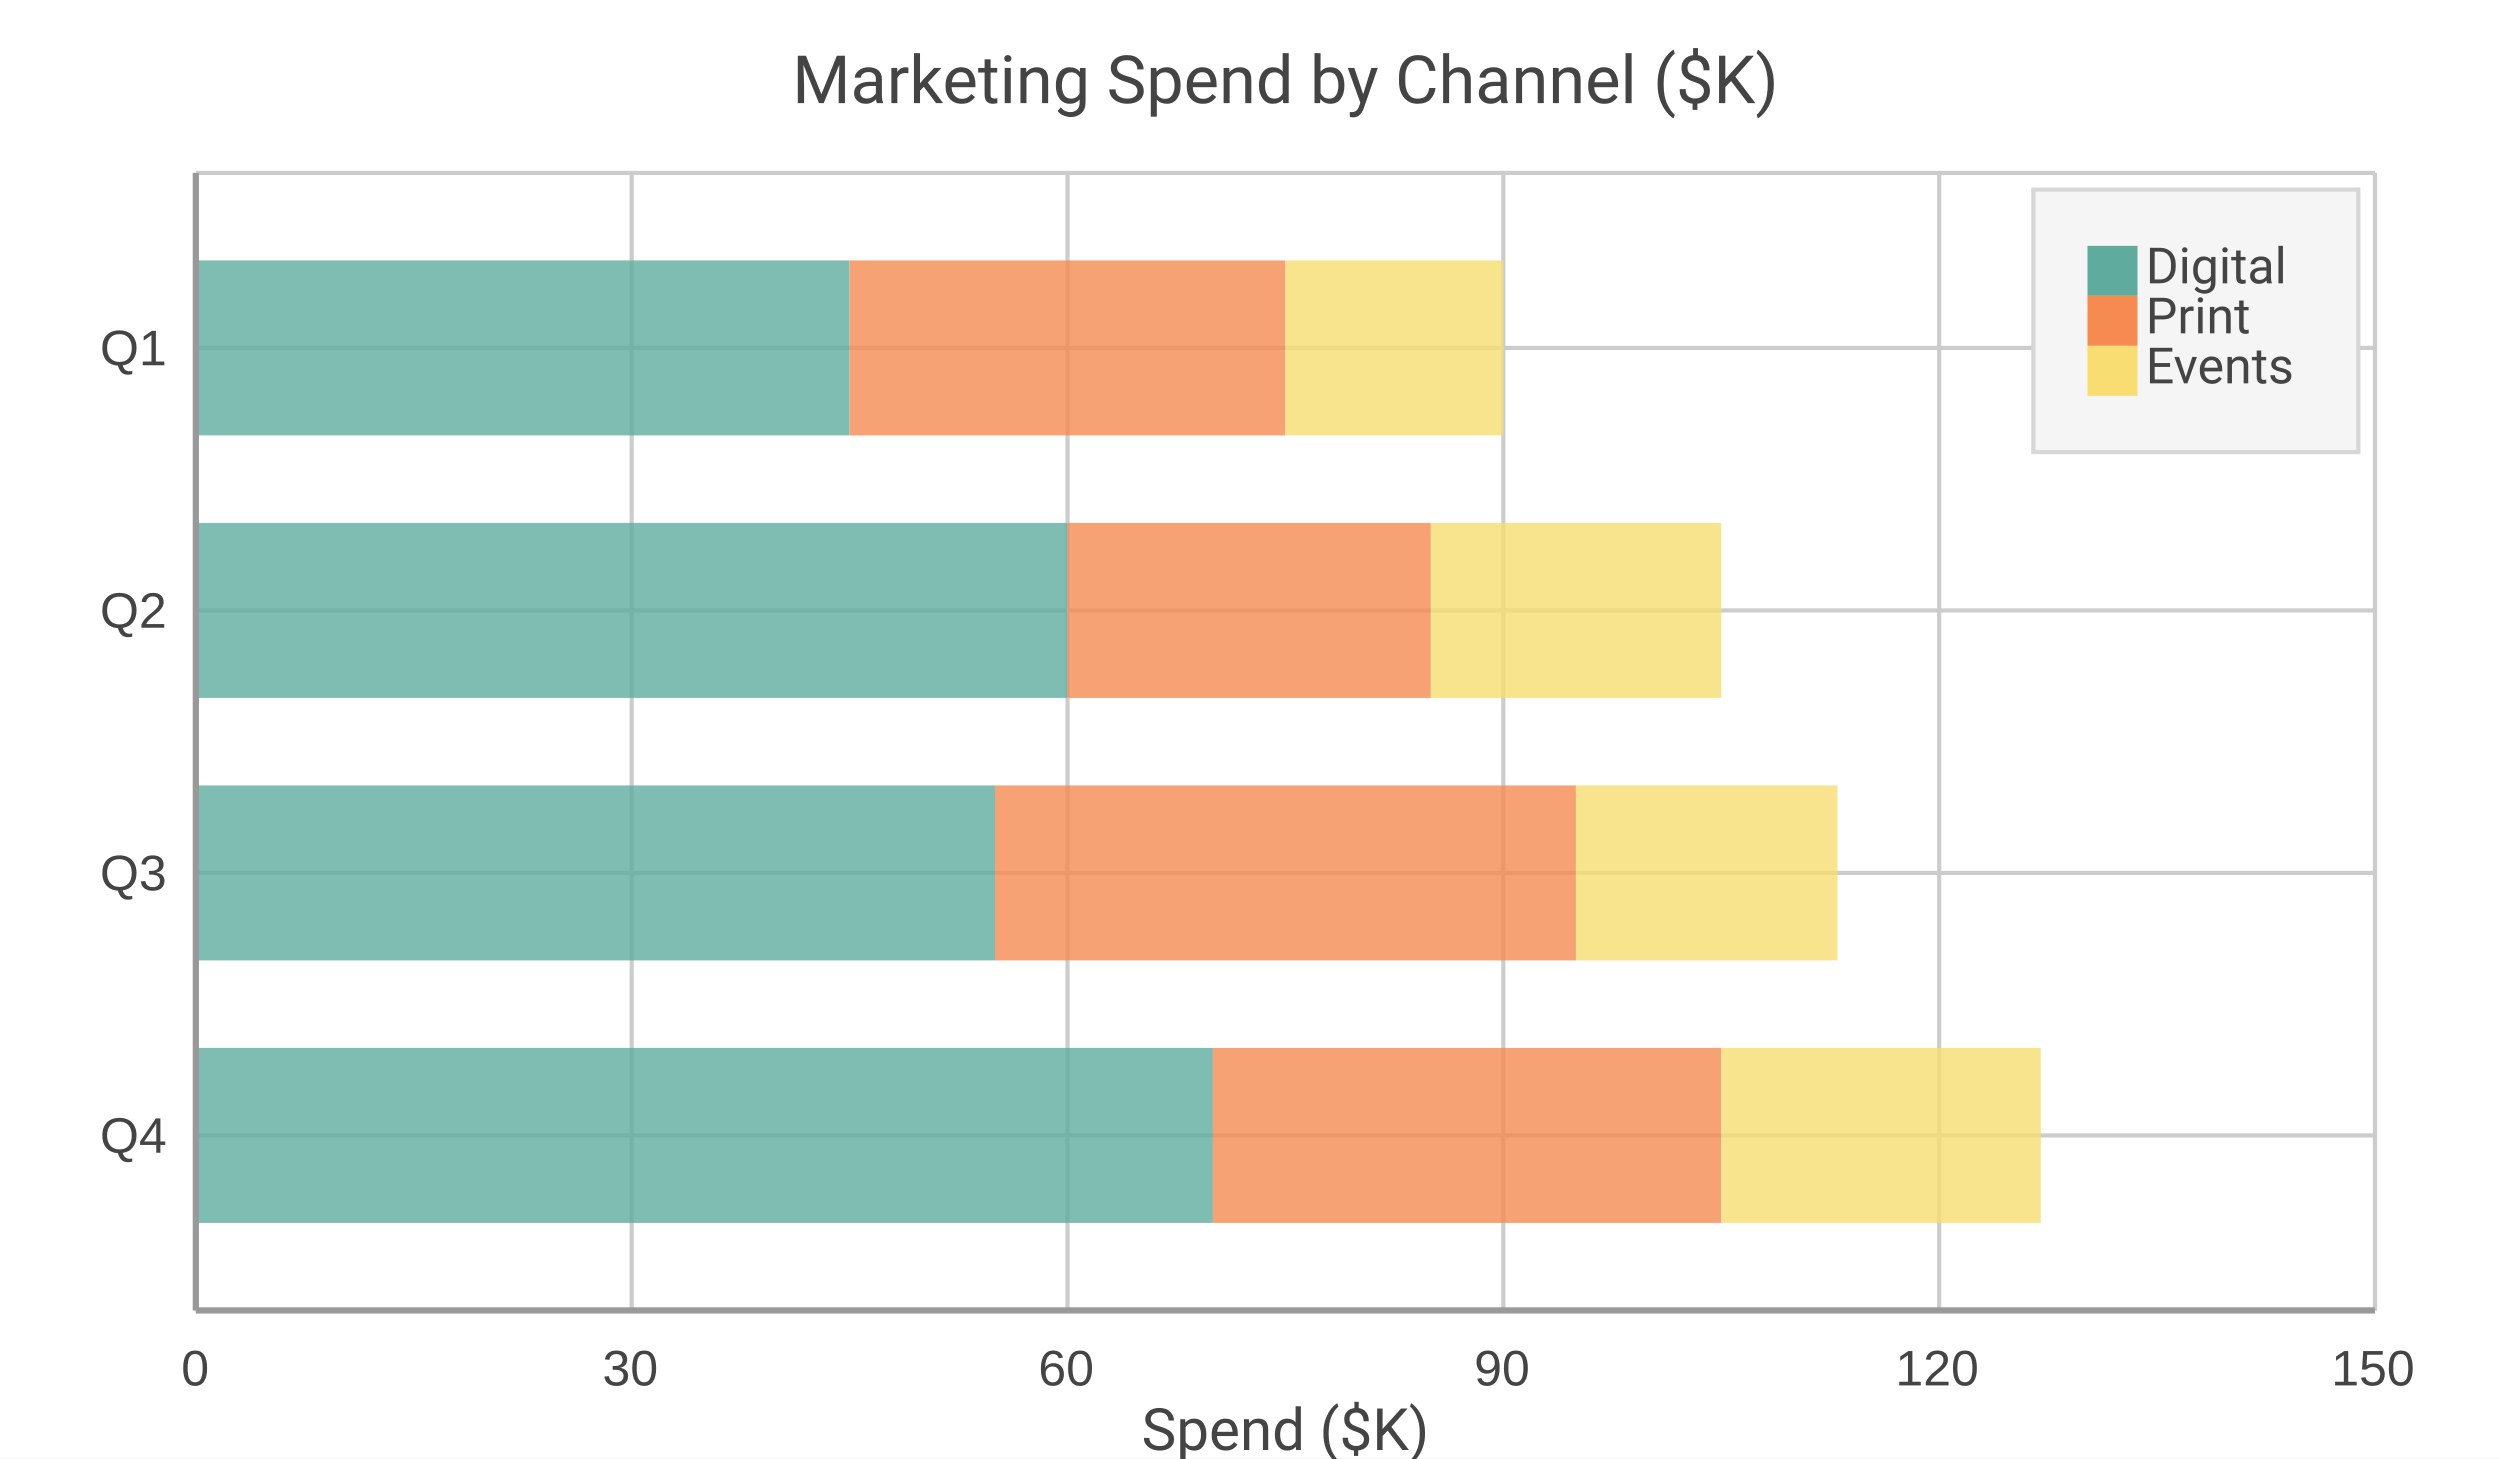
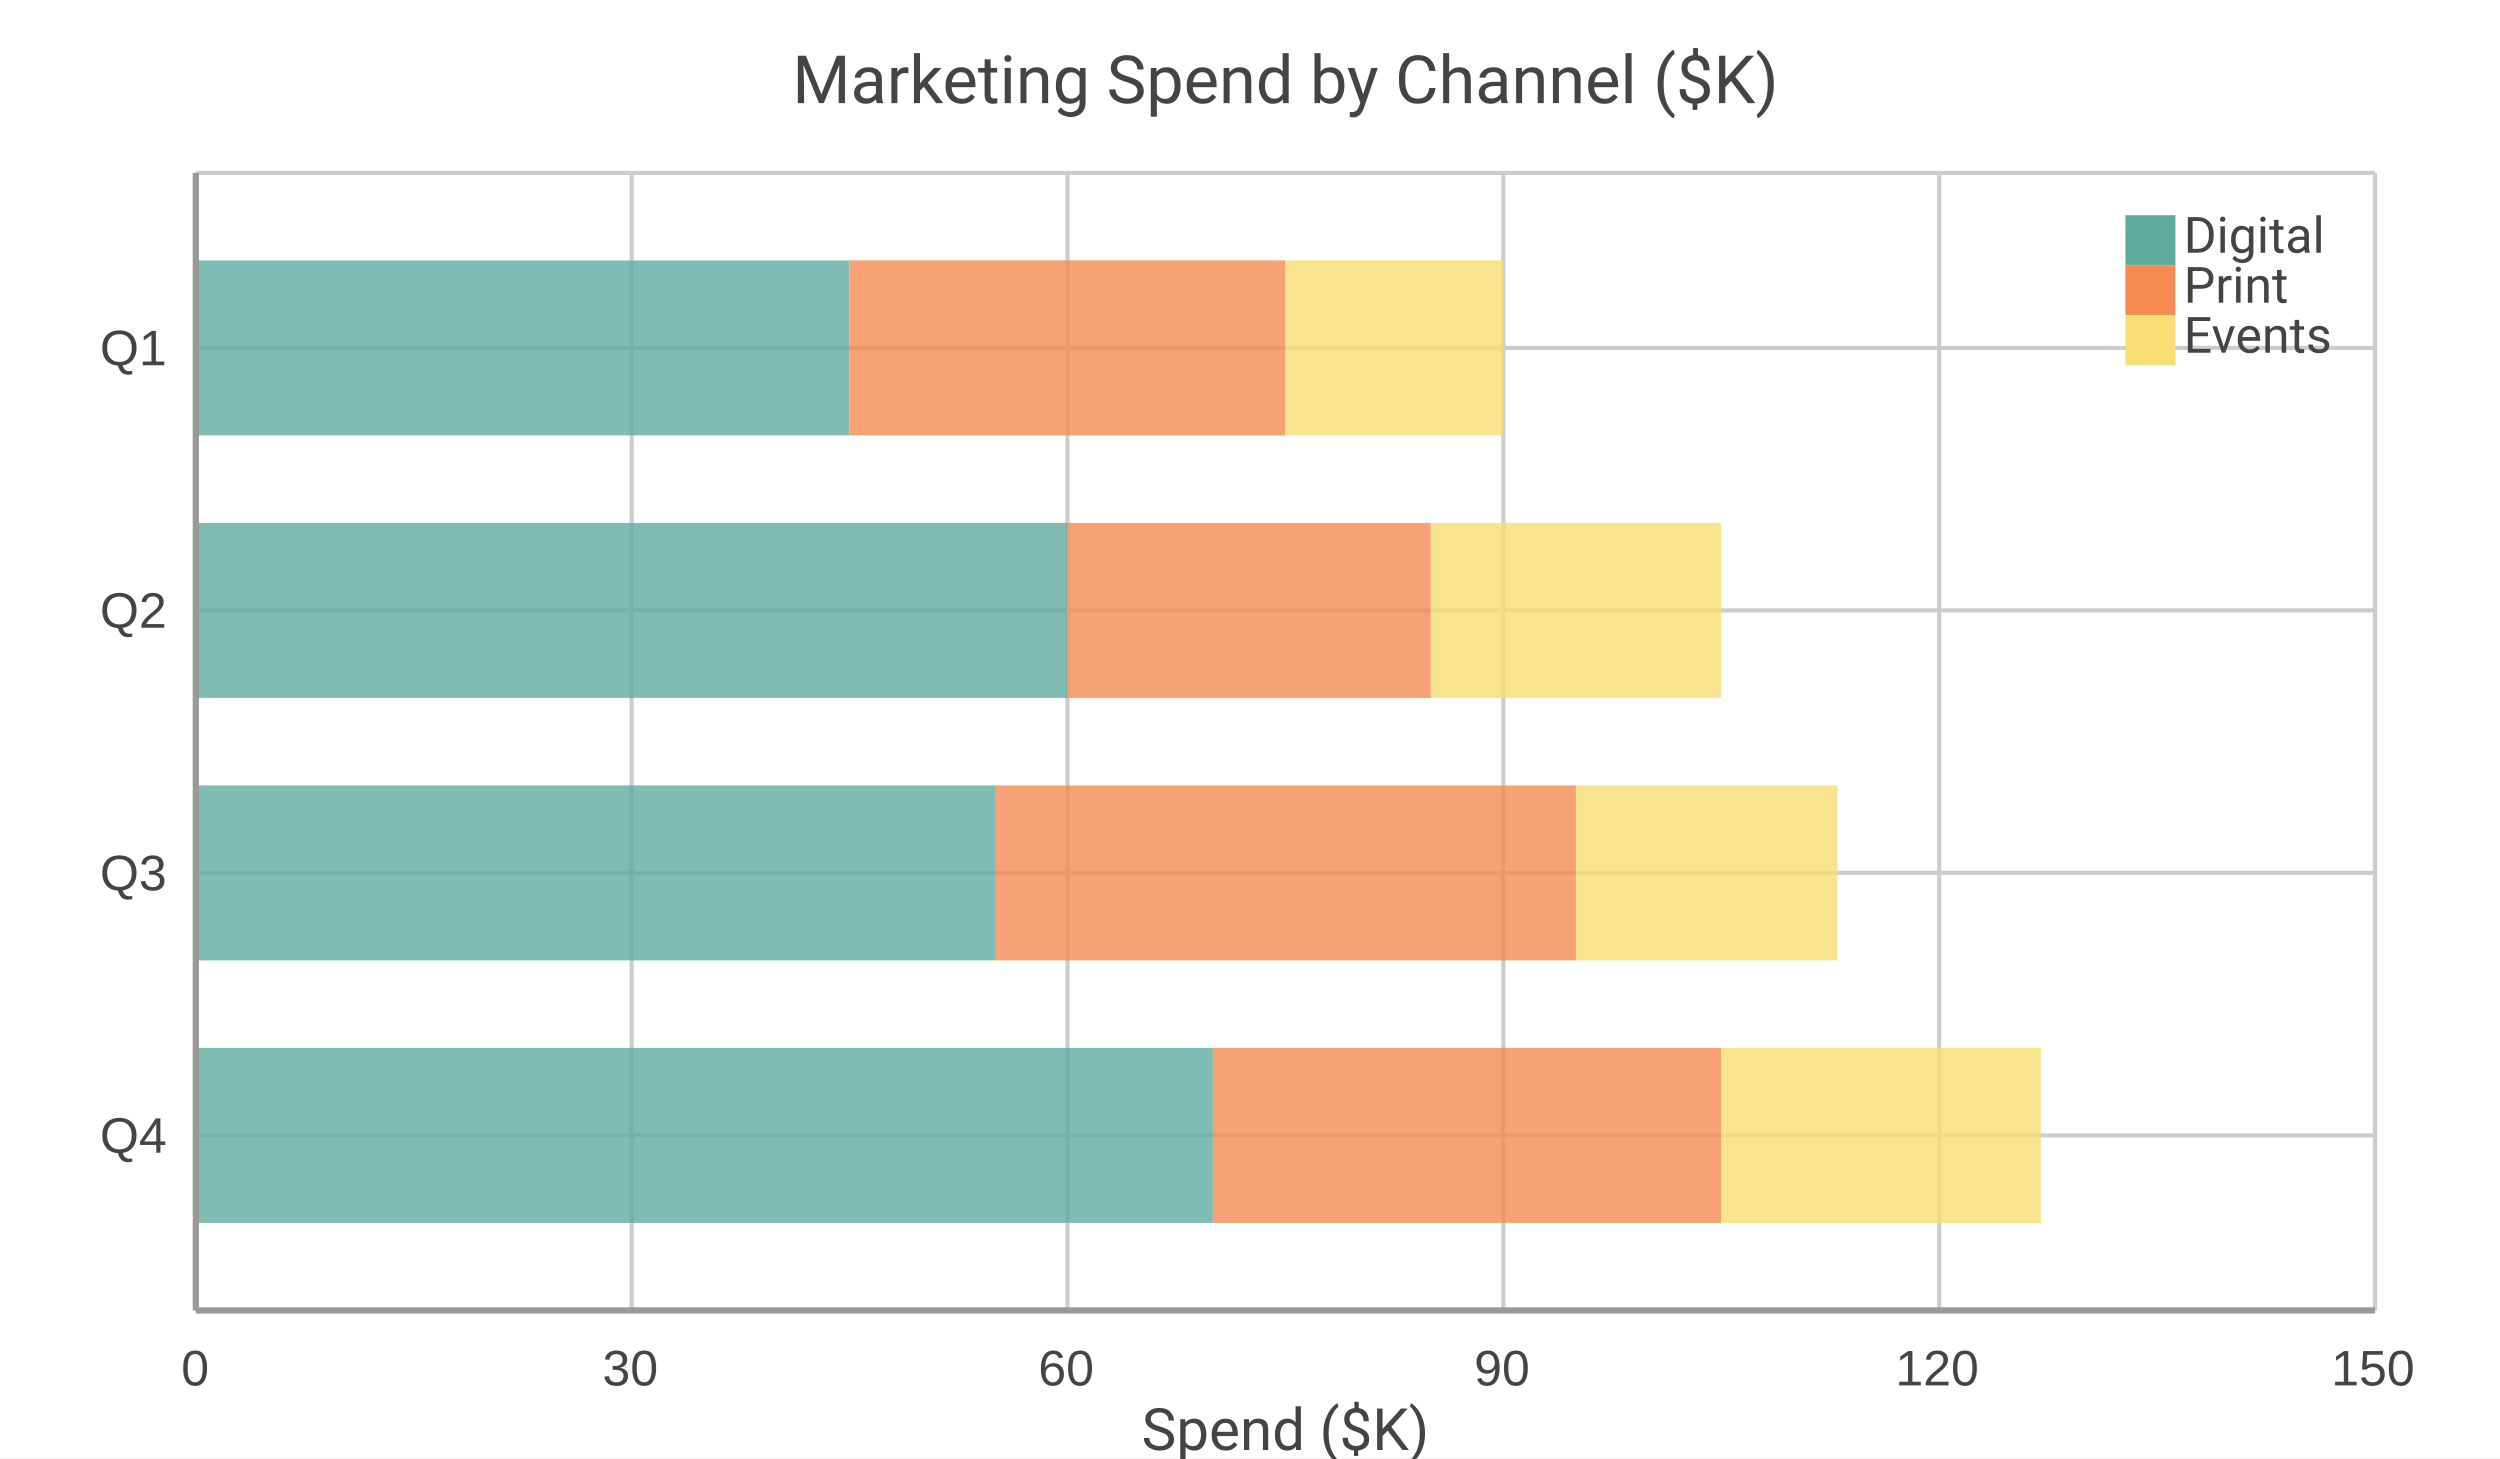
<svg xmlns="http://www.w3.org/2000/svg" width="600" height="350" viewBox="0 0 600 350">
  <path fill="#FFFFFF" d="M0 0 h600 v350 h-600 v-350Z" />
  <text transform="translate(0, 16.0)" fill="#444444" font-family="Roboto" font-weight="normal" font-size="16" text-anchor="middle" x="308.5" y="8.75">Marketing Spend by Channel ($K)</text>
  <defs>
    <clipPath id="plot-clip">
      <rect x="0" y="0" width="523.0" height="273.0" />
    </clipPath>
  </defs>
  <g>
    <path stroke="#CCCCCC" stroke-dasharray="None" d="M0 42.0 h523.0 M0 105.0 h523.0 M0 168.0 h523.0 M0 231.0 h523.0" transform="translate(47.0, 41.5)" />
    <g font-size="12" font-family="Arial" fill="#444444" transform="translate(41.0, 41.5)">
      <text x="0" y="42.0" dominant-baseline="central" transform="translate(-17, 0)">Q1</text>
      <text x="0" y="105.0" dominant-baseline="central" transform="translate(-17, 0)">Q2</text>
      <text x="0" y="168.0" dominant-baseline="central" transform="translate(-17, 0)">Q3</text>
      <text x="0" y="231.0" dominant-baseline="central" transform="translate(-17, 0)">Q4</text>
    </g>
  </g>
  <g>
    <path stroke="#CCCCCC" stroke-dasharray="None" d="M523.0 0 v273.0 M418.4 0 v273.0 M313.8 0 v273.0 M209.2 0 v273.0 M104.6 0 v273.0 M0.0 0 v273.0" transform="translate(47.0, 41.5)" />
    <g font-size="12" font-family="Arial" fill="#444444" transform="translate(47.0, 59.5)">
      <text x="523.0" y="273.0" transform="translate(-10.5, 0)">150</text>
      <text x="418.4" y="273.0" transform="translate(-10.5, 0)">120</text>
      <text x="313.8" y="273.0" transform="translate(-7.0, 0)">90</text>
      <text x="209.2" y="273.0" transform="translate(-7.0, 0)">60</text>
      <text x="104.6" y="273.0" transform="translate(-7.0, 0)">30</text>
      <text x="0.0" y="273.0" transform="translate(-3.5, 0)">0</text>
    </g>
  </g>
  <g>
    <g opacity="0.8" transform="translate(47.0, 41.5)">
      <path d="M0.0 21.0 h156.9 v42.0 h-156.9 v-42.0Z M0.0 84.0 h209.2 v42.0 h-209.2 v-42.0Z M0.0 147.0 h191.8 v42.0 h-191.8 v-42.0Z M0.0 210.0 h244.1 v42.0 h-244.1 v-42.0Z" fill="#5fab9e" />
      <path d="M156.9 21.0 h104.6 v42.0 h-104.6 v-42.0Z M209.2 84.0 h87.2 v42.0 h-87.2 v-42.0Z M191.8 147.0 h139.5 v42.0 h-139.5 v-42.0Z M244.1 210.0 h122.0 v42.0 h-122.0 v-42.0Z" fill="#f58b51" />
      <path d="M261.5 21.0 h52.3 v42.0 h-52.3 v-42.0Z M296.4 84.0 h69.7 v42.0 h-69.7 v-42.0Z M331.2 147.0 h62.8 v42.0 h-62.8 v-42.0Z M366.1 210.0 h76.7 v42.0 h-76.7 v-42.0Z" fill="#f7dd72" />
    </g>
    <path stroke="#CCCCCC" stroke-dasharray="None" d="M0 273.0 h523.0" transform="translate(47.0, 41.5)" />
    <path stroke="#CCCCCC" stroke-dasharray="None" d="M0 0 h523.0" transform="translate(47.0, 41.5)" />
    <path stroke="#CCCCCC" stroke-dasharray="None" d="M0 0 v273.0" transform="translate(47.0, 41.5)" />
    <path stroke="#CCCCCC" stroke-dasharray="None" d="M523.0 0 v273.0" transform="translate(47.0, 41.5)" />
  </g>
  <g>
-     <rect transform="translate(-13.0, -10.5)" x="501.0" y="56.0" width="78.0" height="63.0" fill="#f5f5f5" stroke="#d7d7d7" />
+     <rect transform="translate(-3.9, -3.15)" x="510.1" y="48.65" width="59.8" height="48.3" fill="none" stroke="none" />
    <g>
-       <rect y="59.0" x="501.0" width="12" height="12" fill="#5fab9e" />
-       <text y="68.0" x="515.0" font-size="12" font-family="Roboto" fill="#444444">Digital</text>
+       <rect y="51.65" x="510.1" width="12" height="12" fill="#5fab9e" />
+       <text y="60.65" x="524.1" font-size="12" font-family="Roboto" fill="#444444">Digital</text>
    </g>
    <g>
-       <rect y="71.0" x="501.0" width="12" height="12" fill="#f58b51" />
-       <text y="80.0" x="515.0" font-size="12" font-family="Roboto" fill="#444444">Print</text>
+       <rect y="63.65" x="510.1" width="12" height="12" fill="#f58b51" />
+       <text y="72.65" x="524.1" font-size="12" font-family="Roboto" fill="#444444">Print</text>
    </g>
    <g>
-       <rect y="83.0" x="501.0" width="12" height="12" fill="#f7dd72" />
-       <text y="92.0" x="515.0" font-size="12" font-family="Roboto" fill="#444444">Events</text>
+       <rect y="75.65" x="510.1" width="12" height="12" fill="#f7dd72" />
+       <text y="84.65" x="524.1" font-size="12" font-family="Roboto" fill="#444444">Events</text>
    </g>
  </g>
  <path d="M47.0 41.5 v273.0 M47.0 314.5 h523.0" stroke="#999" stroke-width="1.5" fill="none" />
  <text x="308.5" y="348" fill="#444444" font-size="14" font-family="Roboto" text-anchor="middle">Spend ($K)</text>
</svg>
